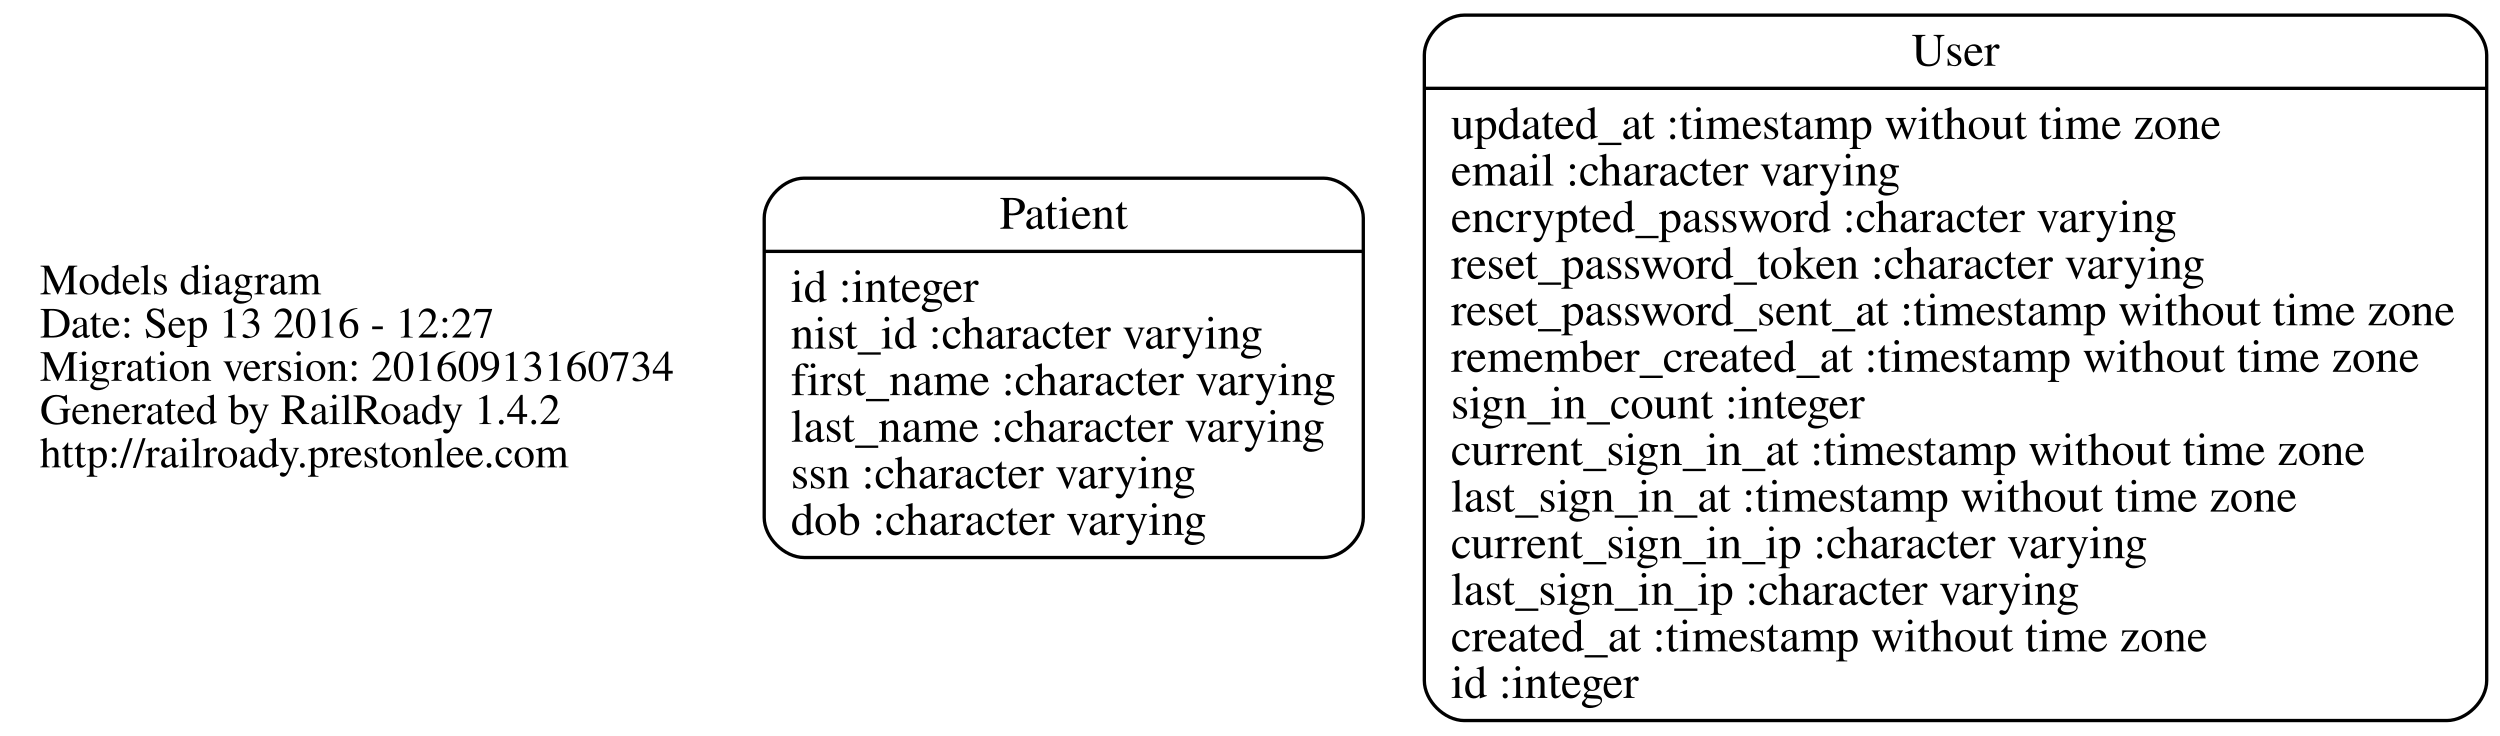
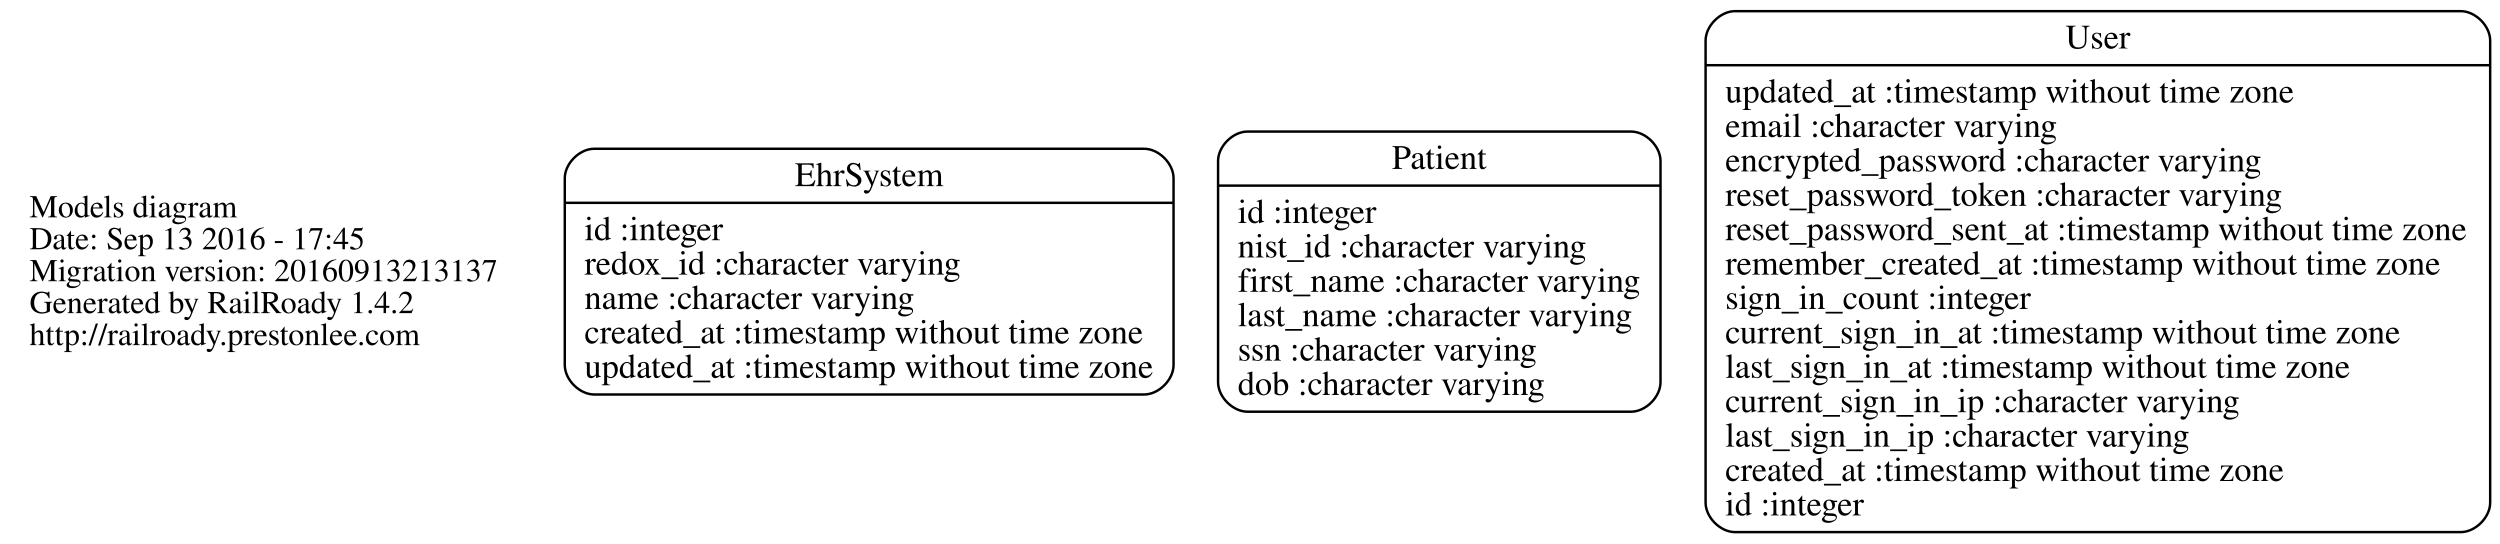
- <svg xmlns="http://www.w3.org/2000/svg" width="751pt" height="221pt" viewBox="0.00 0.00 751.32 221.00">
+ <svg xmlns="http://www.w3.org/2000/svg" width="1017pt" height="221pt" viewBox="0.00 0.00 1017.32 221.00">
  <g id="graph0" class="graph" transform="scale(1 1) rotate(0) translate(4 217)">
-     <polygon fill="none" stroke="none" points="-4,4 -4,-217 747.323,-217 747.323,4 -4,4" />
+     <polygon fill="none" stroke="none" points="-4,4 -4,-217 1013.32,-217 1013.32,4 -4,4" />
    <g id="node1" class="node">
      <text text-anchor="start" x="8" y="-128.6" font-family="Times,serif" font-size="13.00">Models diagram</text>
-       <text text-anchor="start" x="8" y="-115.6" font-family="Times,serif" font-size="13.00">Date: Sep 13 2016 - 12:27</text>
-       <text text-anchor="start" x="8" y="-102.6" font-family="Times,serif" font-size="13.00">Migration version: 20160913160734</text>
+       <text text-anchor="start" x="8" y="-115.6" font-family="Times,serif" font-size="13.00">Date: Sep 13 2016 - 17:45</text>
+       <text text-anchor="start" x="8" y="-102.6" font-family="Times,serif" font-size="13.00">Migration version: 20160913213137</text>
      <text text-anchor="start" x="8" y="-89.6" font-family="Times,serif" font-size="13.00">Generated by RailRoady 1.4.2</text>
      <text text-anchor="start" x="8" y="-76.6" font-family="Times,serif" font-size="13.00">http://railroady.prestonlee.com</text>
    </g>
    <g id="node2" class="node">
-       <path fill="none" stroke="black" d="M237.667,-49.5C237.667,-49.5 393.709,-49.5 393.709,-49.5 399.709,-49.5 405.709,-55.5 405.709,-61.5 405.709,-61.5 405.709,-151.5 405.709,-151.5 405.709,-157.5 399.709,-163.5 393.709,-163.5 393.709,-163.5 237.667,-163.5 237.667,-163.5 231.667,-163.5 225.667,-157.5 225.667,-151.5 225.667,-151.5 225.667,-61.5 225.667,-61.5 225.667,-55.5 231.667,-49.5 237.667,-49.5" />
-       <text text-anchor="middle" x="315.688" y="-148.3" font-family="Times,serif" font-size="14.00">Patient</text>
-       <polyline fill="none" stroke="black" points="225.667,-141.5 405.709,-141.5 " />
-       <text text-anchor="start" x="233.667" y="-126.3" font-family="Times,serif" font-size="14.00">id :integer</text>
-       <text text-anchor="start" x="233.667" y="-112.3" font-family="Times,serif" font-size="14.00">nist_id :character varying</text>
-       <text text-anchor="start" x="233.667" y="-98.3" font-family="Times,serif" font-size="14.00">first_name :character varying</text>
-       <text text-anchor="start" x="233.667" y="-84.3" font-family="Times,serif" font-size="14.00">last_name :character varying</text>
-       <text text-anchor="start" x="233.667" y="-70.3" font-family="Times,serif" font-size="14.00">ssn :character varying</text>
-       <text text-anchor="start" x="233.667" y="-56.3" font-family="Times,serif" font-size="14.00">dob :character varying</text>
+       <path fill="none" stroke="black" d="M237.825,-56.5C237.825,-56.5 461.55,-56.5 461.55,-56.5 467.55,-56.5 473.55,-62.5 473.55,-68.5 473.55,-68.5 473.55,-144.5 473.55,-144.5 473.55,-150.5 467.55,-156.5 461.55,-156.5 461.55,-156.5 237.825,-156.5 237.825,-156.5 231.825,-156.5 225.825,-150.5 225.825,-144.5 225.825,-144.5 225.825,-68.5 225.825,-68.5 225.825,-62.5 231.825,-56.5 237.825,-56.5" />
+       <text text-anchor="middle" x="349.688" y="-141.3" font-family="Times,serif" font-size="14.00">EhrSystem</text>
+       <polyline fill="none" stroke="black" points="225.825,-134.5 473.55,-134.5 " />
+       <text text-anchor="start" x="233.825" y="-119.3" font-family="Times,serif" font-size="14.00">id :integer</text>
+       <text text-anchor="start" x="233.825" y="-105.3" font-family="Times,serif" font-size="14.00">redox_id :character varying</text>
+       <text text-anchor="start" x="233.825" y="-91.3" font-family="Times,serif" font-size="14.00">name :character varying</text>
+       <text text-anchor="start" x="233.825" y="-77.3" font-family="Times,serif" font-size="14.00">created_at :timestamp without time zone</text>
+       <text text-anchor="start" x="233.825" y="-63.3" font-family="Times,serif" font-size="14.00">updated_at :timestamp without time zone</text>
    </g>
    <g id="node3" class="node">
-       <path fill="none" stroke="black" d="M436.053,-0.5C436.053,-0.5 731.323,-0.5 731.323,-0.5 737.323,-0.5 743.323,-6.5 743.323,-12.5 743.323,-12.5 743.323,-200.5 743.323,-200.5 743.323,-206.5 737.323,-212.5 731.323,-212.5 731.323,-212.5 436.053,-212.5 436.053,-212.5 430.053,-212.5 424.053,-206.5 424.053,-200.5 424.053,-200.5 424.053,-12.5 424.053,-12.5 424.053,-6.5 430.053,-0.5 436.053,-0.5" />
-       <text text-anchor="middle" x="583.688" y="-197.3" font-family="Times,serif" font-size="14.00">User</text>
-       <polyline fill="none" stroke="black" points="424.053,-190.5 743.323,-190.5 " />
-       <text text-anchor="start" x="432.053" y="-175.3" font-family="Times,serif" font-size="14.00">updated_at :timestamp without time zone</text>
-       <text text-anchor="start" x="432.053" y="-161.3" font-family="Times,serif" font-size="14.00">email :character varying</text>
-       <text text-anchor="start" x="432.053" y="-147.3" font-family="Times,serif" font-size="14.00">encrypted_password :character varying</text>
-       <text text-anchor="start" x="432.053" y="-133.3" font-family="Times,serif" font-size="14.00">reset_password_token :character varying</text>
-       <text text-anchor="start" x="432.053" y="-119.3" font-family="Times,serif" font-size="14.00">reset_password_sent_at :timestamp without time zone</text>
-       <text text-anchor="start" x="432.053" y="-105.3" font-family="Times,serif" font-size="14.00">remember_created_at :timestamp without time zone</text>
-       <text text-anchor="start" x="432.053" y="-91.3" font-family="Times,serif" font-size="14.00">sign_in_count :integer</text>
-       <text text-anchor="start" x="432.053" y="-77.3" font-family="Times,serif" font-size="14.00">current_sign_in_at :timestamp without time zone</text>
-       <text text-anchor="start" x="432.053" y="-63.3" font-family="Times,serif" font-size="14.00">last_sign_in_at :timestamp without time zone</text>
-       <text text-anchor="start" x="432.053" y="-49.3" font-family="Times,serif" font-size="14.00">current_sign_in_ip :character varying</text>
-       <text text-anchor="start" x="432.053" y="-35.3" font-family="Times,serif" font-size="14.00">last_sign_in_ip :character varying</text>
-       <text text-anchor="start" x="432.053" y="-21.3" font-family="Times,serif" font-size="14.00">created_at :timestamp without time zone</text>
-       <text text-anchor="start" x="432.053" y="-7.3" font-family="Times,serif" font-size="14.00">id :integer</text>
+       <path fill="none" stroke="black" d="M503.667,-49.5C503.667,-49.5 659.709,-49.5 659.709,-49.5 665.709,-49.5 671.709,-55.5 671.709,-61.5 671.709,-61.5 671.709,-151.5 671.709,-151.5 671.709,-157.5 665.709,-163.5 659.709,-163.5 659.709,-163.5 503.667,-163.5 503.667,-163.5 497.667,-163.5 491.667,-157.5 491.667,-151.5 491.667,-151.5 491.667,-61.5 491.667,-61.5 491.667,-55.5 497.667,-49.5 503.667,-49.5" />
+       <text text-anchor="middle" x="581.688" y="-148.3" font-family="Times,serif" font-size="14.00">Patient</text>
+       <polyline fill="none" stroke="black" points="491.667,-141.5 671.709,-141.5 " />
+       <text text-anchor="start" x="499.667" y="-126.3" font-family="Times,serif" font-size="14.00">id :integer</text>
+       <text text-anchor="start" x="499.667" y="-112.3" font-family="Times,serif" font-size="14.00">nist_id :character varying</text>
+       <text text-anchor="start" x="499.667" y="-98.3" font-family="Times,serif" font-size="14.00">first_name :character varying</text>
+       <text text-anchor="start" x="499.667" y="-84.3" font-family="Times,serif" font-size="14.00">last_name :character varying</text>
+       <text text-anchor="start" x="499.667" y="-70.3" font-family="Times,serif" font-size="14.00">ssn :character varying</text>
+       <text text-anchor="start" x="499.667" y="-56.3" font-family="Times,serif" font-size="14.00">dob :character varying</text>
+     </g>
+     <g id="node4" class="node">
+       <path fill="none" stroke="black" d="M702.053,-0.5C702.053,-0.5 997.323,-0.5 997.323,-0.5 1003.32,-0.5 1009.32,-6.5 1009.32,-12.5 1009.32,-12.5 1009.32,-200.5 1009.32,-200.5 1009.32,-206.5 1003.32,-212.5 997.323,-212.5 997.323,-212.5 702.053,-212.5 702.053,-212.5 696.053,-212.5 690.053,-206.5 690.053,-200.5 690.053,-200.5 690.053,-12.5 690.053,-12.5 690.053,-6.5 696.053,-0.5 702.053,-0.5" />
+       <text text-anchor="middle" x="849.688" y="-197.3" font-family="Times,serif" font-size="14.00">User</text>
+       <polyline fill="none" stroke="black" points="690.053,-190.5 1009.32,-190.5 " />
+       <text text-anchor="start" x="698.053" y="-175.3" font-family="Times,serif" font-size="14.00">updated_at :timestamp without time zone</text>
+       <text text-anchor="start" x="698.053" y="-161.3" font-family="Times,serif" font-size="14.00">email :character varying</text>
+       <text text-anchor="start" x="698.053" y="-147.3" font-family="Times,serif" font-size="14.00">encrypted_password :character varying</text>
+       <text text-anchor="start" x="698.053" y="-133.3" font-family="Times,serif" font-size="14.00">reset_password_token :character varying</text>
+       <text text-anchor="start" x="698.053" y="-119.3" font-family="Times,serif" font-size="14.00">reset_password_sent_at :timestamp without time zone</text>
+       <text text-anchor="start" x="698.053" y="-105.3" font-family="Times,serif" font-size="14.00">remember_created_at :timestamp without time zone</text>
+       <text text-anchor="start" x="698.053" y="-91.3" font-family="Times,serif" font-size="14.00">sign_in_count :integer</text>
+       <text text-anchor="start" x="698.053" y="-77.3" font-family="Times,serif" font-size="14.00">current_sign_in_at :timestamp without time zone</text>
+       <text text-anchor="start" x="698.053" y="-63.3" font-family="Times,serif" font-size="14.00">last_sign_in_at :timestamp without time zone</text>
+       <text text-anchor="start" x="698.053" y="-49.3" font-family="Times,serif" font-size="14.00">current_sign_in_ip :character varying</text>
+       <text text-anchor="start" x="698.053" y="-35.3" font-family="Times,serif" font-size="14.00">last_sign_in_ip :character varying</text>
+       <text text-anchor="start" x="698.053" y="-21.3" font-family="Times,serif" font-size="14.00">created_at :timestamp without time zone</text>
+       <text text-anchor="start" x="698.053" y="-7.3" font-family="Times,serif" font-size="14.00">id :integer</text>
    </g>
  </g>
</svg>
